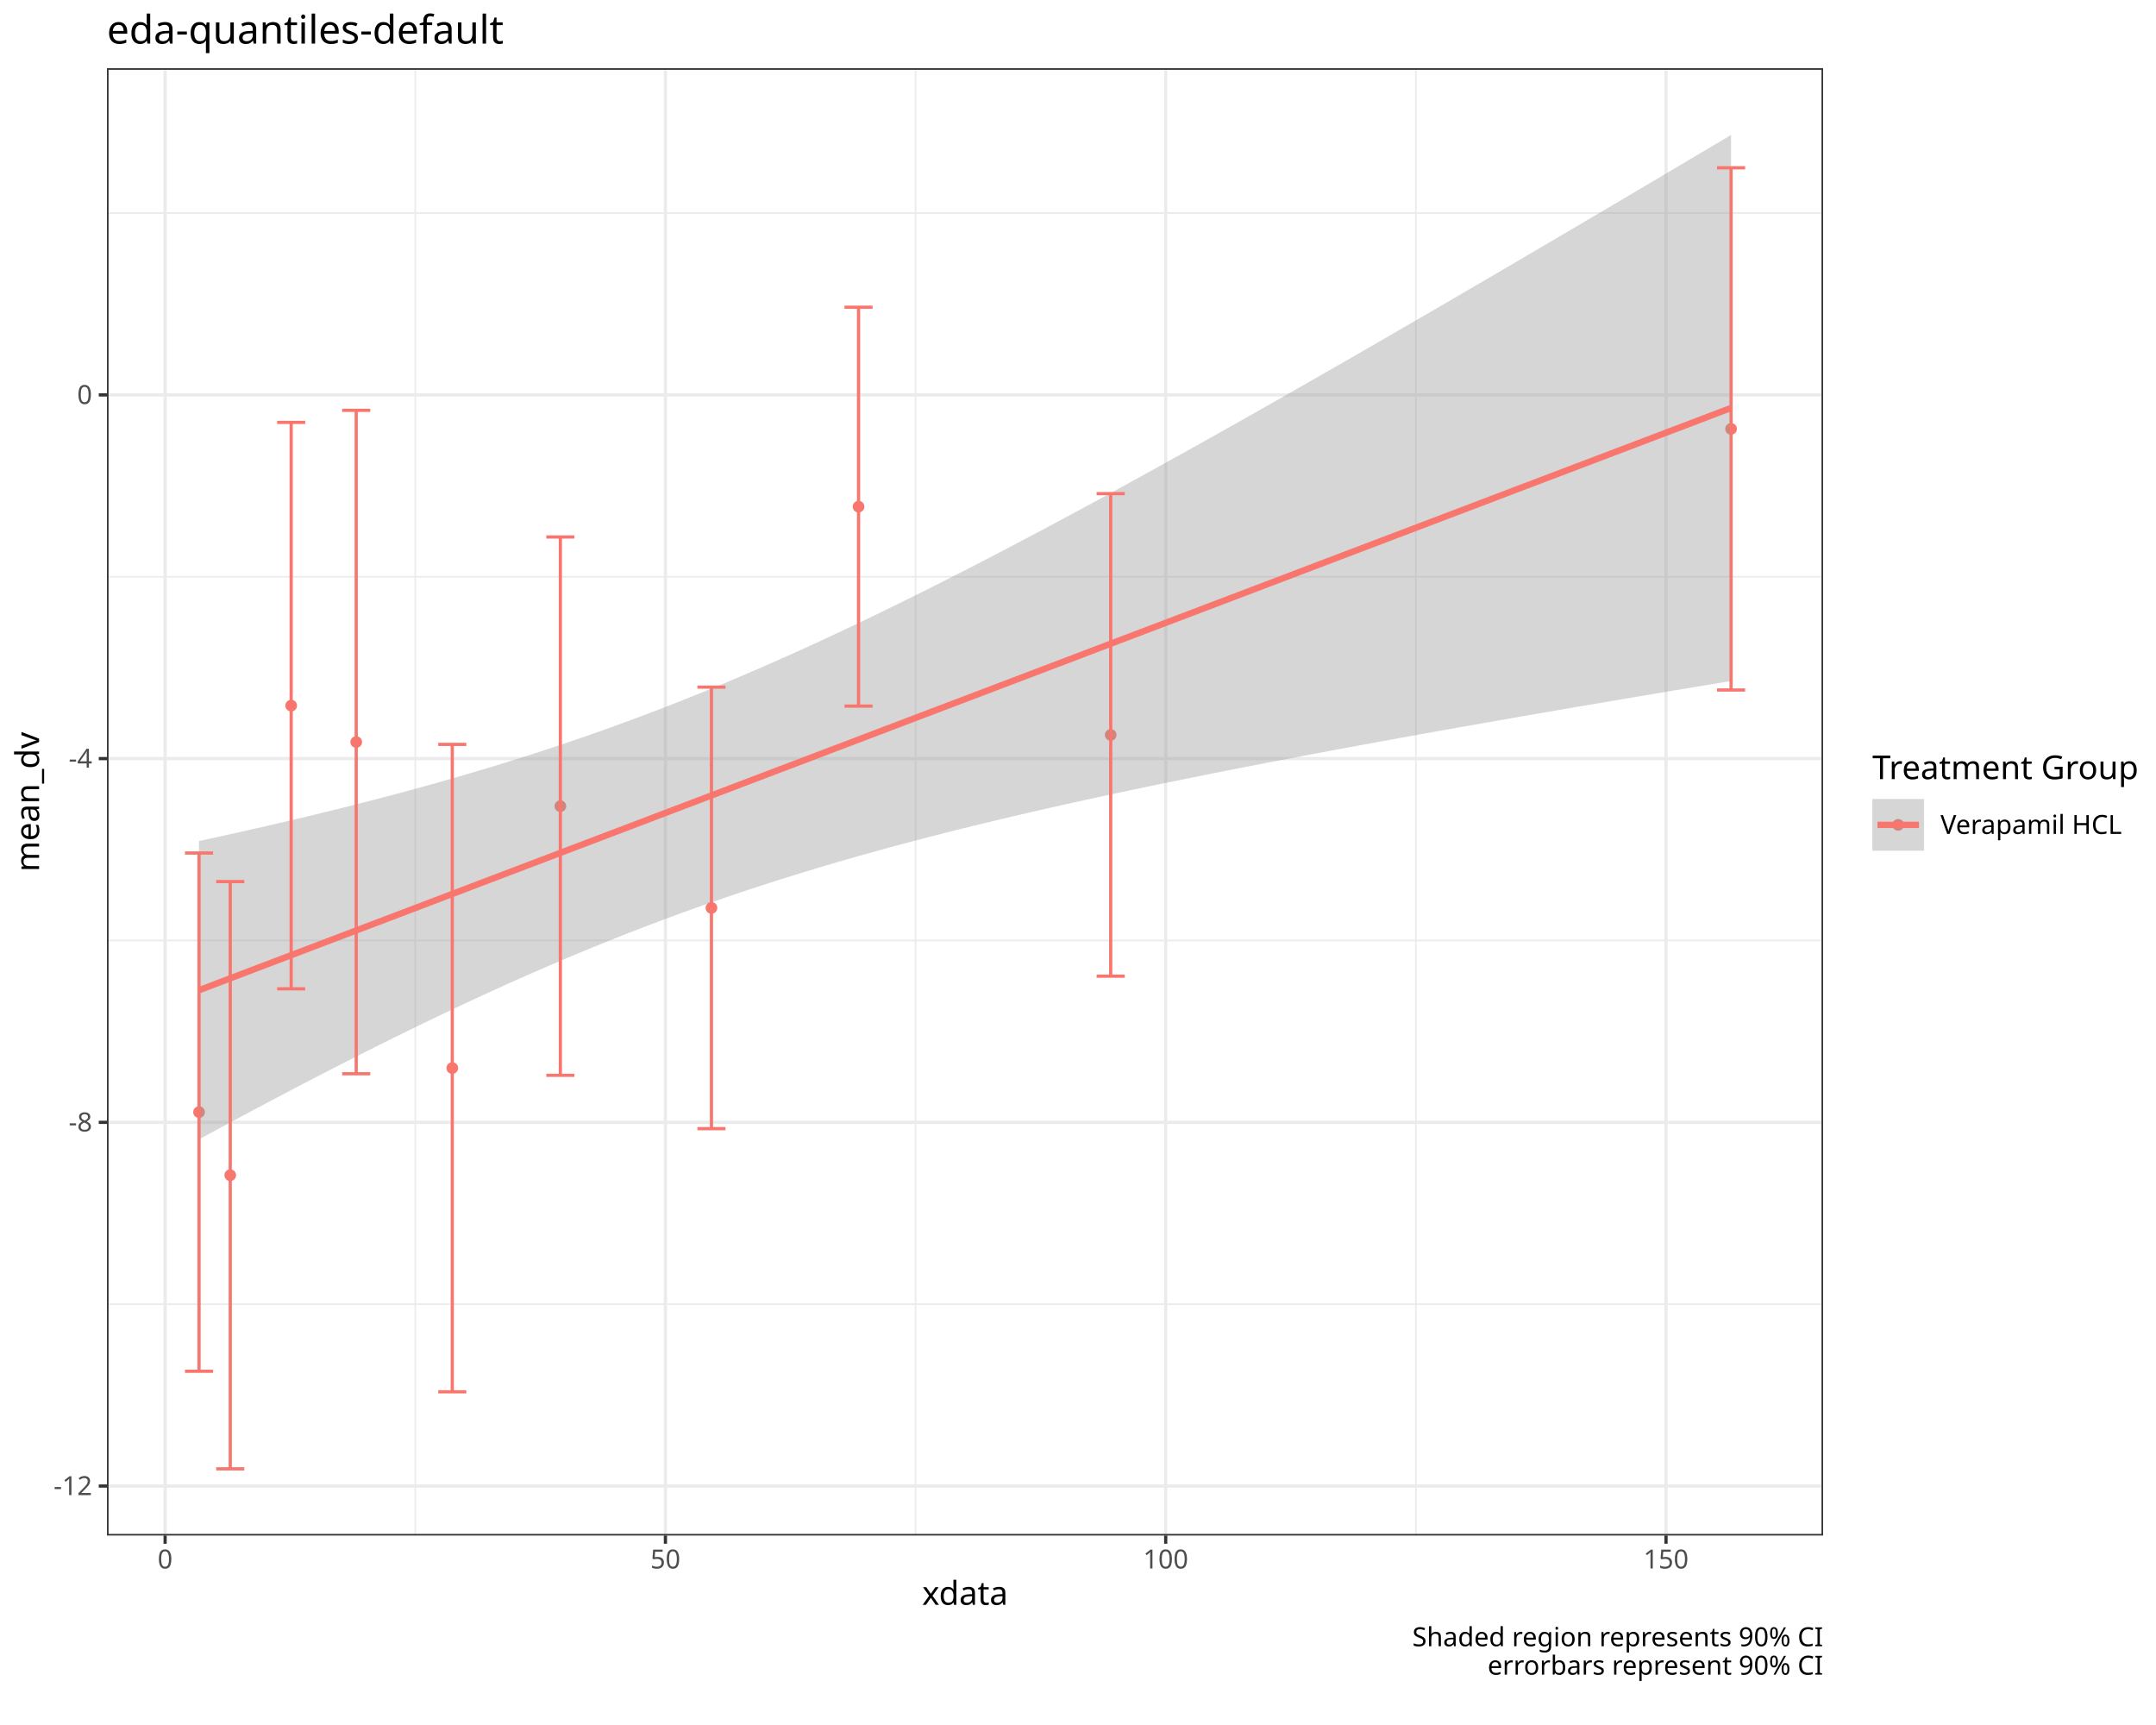
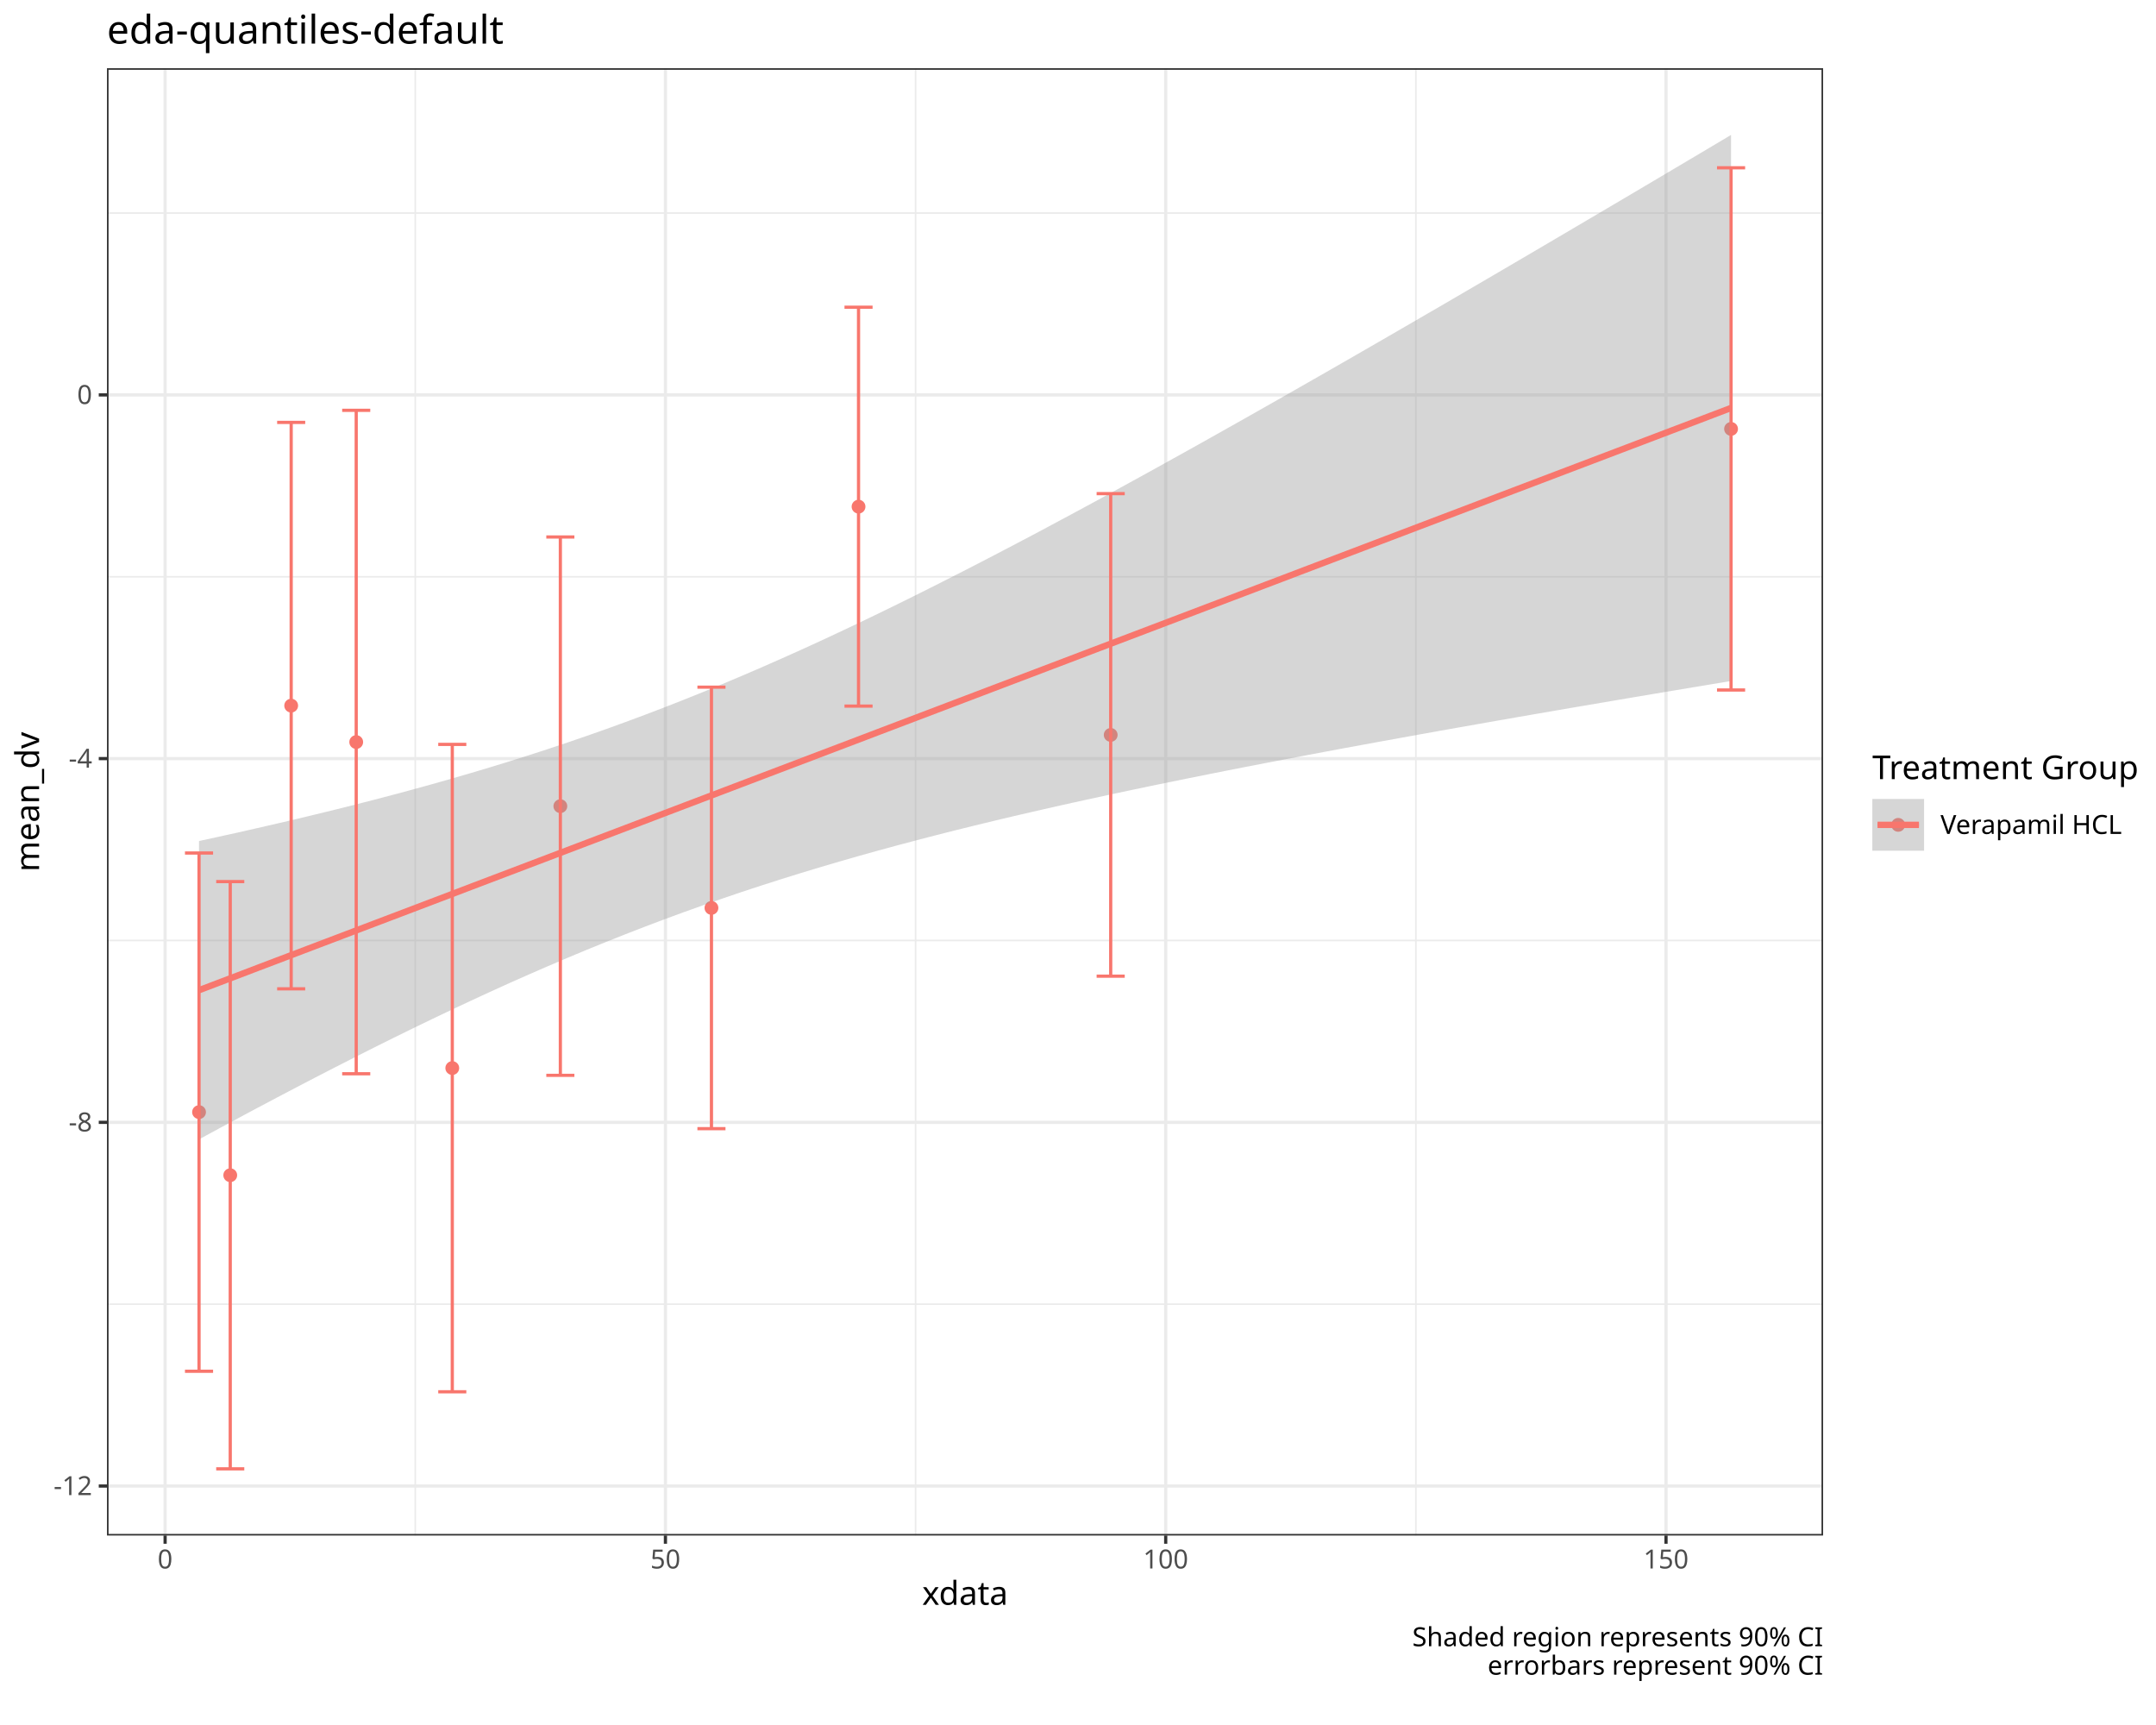
<svg xmlns="http://www.w3.org/2000/svg" class="svglite" data-engine-version="2.0" width="720.00pt" height="576.00pt" viewBox="0 0 720.00 576.00">
  <defs>
    <style type="text/css">
    .svglite line, .svglite polyline, .svglite polygon, .svglite path, .svglite rect, .svglite circle {
      fill: none;
      stroke: #000000;
      stroke-linecap: round;
      stroke-linejoin: round;
      stroke-miterlimit: 10.00;
    }
  </style>
  </defs>
  <rect width="100%" height="100%" style="stroke: none; fill: #FFFFFF;" />
  <defs>
    <clipPath id="cpMC4wMHw3MjAuMDB8MC4wMHw1NzYuMDA=">
      <rect x="0.00" y="0.00" width="720.00" height="576.00" />
    </clipPath>
  </defs>
  <g clip-path="url(#cpMC4wMHw3MjAuMDB8MC4wMHw1NzYuMDA=)">
    <rect x="0.00" y="0.00" width="720.00" height="576.00" style="stroke-width: 1.07; stroke: #FFFFFF; fill: #FFFFFF;" />
  </g>
  <defs>
    <clipPath id="cpMzUuNzJ8NjA4Ljg0fDIyLjc4fDUxMi43NA==">
      <rect x="35.72" y="22.78" width="573.11" height="489.96" />
    </clipPath>
  </defs>
  <g clip-path="url(#cpMzUuNzJ8NjA4Ljg0fDIyLjc4fDUxMi43NA==)">
    <rect x="35.72" y="22.78" width="573.11" height="489.96" style="stroke-width: 1.07; stroke: none; fill: #FFFFFF;" />
    <polyline points="35.72,435.48 608.84,435.48 " style="stroke-width: 0.53; stroke: #EBEBEB; stroke-linecap: butt;" />
    <polyline points="35.72,314.03 608.84,314.03 " style="stroke-width: 0.53; stroke: #EBEBEB; stroke-linecap: butt;" />
    <polyline points="35.72,192.59 608.84,192.59 " style="stroke-width: 0.53; stroke: #EBEBEB; stroke-linecap: butt;" />
    <polyline points="35.72,71.14 608.84,71.14 " style="stroke-width: 0.53; stroke: #EBEBEB; stroke-linecap: butt;" />
    <polyline points="138.68,512.74 138.68,22.78 " style="stroke-width: 0.53; stroke: #EBEBEB; stroke-linecap: butt;" />
    <polyline points="305.76,512.74 305.76,22.78 " style="stroke-width: 0.53; stroke: #EBEBEB; stroke-linecap: butt;" />
    <polyline points="472.83,512.74 472.83,22.78 " style="stroke-width: 0.53; stroke: #EBEBEB; stroke-linecap: butt;" />
    <polyline points="35.72,496.21 608.84,496.21 " style="stroke-width: 1.07; stroke: #EBEBEB; stroke-linecap: butt;" />
    <polyline points="35.72,374.76 608.84,374.76 " style="stroke-width: 1.07; stroke: #EBEBEB; stroke-linecap: butt;" />
    <polyline points="35.72,253.31 608.84,253.31 " style="stroke-width: 1.07; stroke: #EBEBEB; stroke-linecap: butt;" />
    <polyline points="35.72,131.86 608.84,131.86 " style="stroke-width: 1.07; stroke: #EBEBEB; stroke-linecap: butt;" />
    <polyline points="55.14,512.74 55.14,22.78 " style="stroke-width: 1.07; stroke: #EBEBEB; stroke-linecap: butt;" />
    <polyline points="222.22,512.74 222.22,22.78 " style="stroke-width: 1.07; stroke: #EBEBEB; stroke-linecap: butt;" />
    <polyline points="389.29,512.74 389.29,22.78 " style="stroke-width: 1.07; stroke: #EBEBEB; stroke-linecap: butt;" />
    <polyline points="556.37,512.74 556.37,22.78 " style="stroke-width: 1.07; stroke: #EBEBEB; stroke-linecap: butt;" />
-     <circle cx="66.47" cy="371.35" r="1.95" style="stroke-width: 0.71; stroke: none; fill: #F8766D;" />
-     <circle cx="76.89" cy="392.42" r="1.95" style="stroke-width: 0.71; stroke: none; fill: #F8766D;" />
-     <circle cx="97.24" cy="235.62" r="1.95" style="stroke-width: 0.71; stroke: none; fill: #F8766D;" />
-     <circle cx="118.96" cy="247.78" r="1.95" style="stroke-width: 0.71; stroke: none; fill: #F8766D;" />
-     <circle cx="151.04" cy="356.64" r="1.95" style="stroke-width: 0.71; stroke: none; fill: #F8766D;" />
-     <circle cx="187.13" cy="269.19" r="1.95" style="stroke-width: 0.71; stroke: none; fill: #F8766D;" />
-     <circle cx="237.59" cy="303.16" r="1.95" style="stroke-width: 0.71; stroke: none; fill: #F8766D;" />
-     <circle cx="286.71" cy="169.18" r="1.95" style="stroke-width: 0.71; stroke: none; fill: #F8766D;" />
-     <circle cx="370.92" cy="245.40" r="1.95" style="stroke-width: 0.71; stroke: none; fill: #F8766D;" />
-     <circle cx="578.09" cy="143.22" r="1.95" style="stroke-width: 0.71; stroke: none; fill: #F8766D;" />
+     <circle cx="66.47" cy="371.35" r="1.95" style="stroke-width: 0.71; stroke: #F8766D; fill: #F8766D;" />
+     <circle cx="76.89" cy="392.42" r="1.95" style="stroke-width: 0.71; stroke: #F8766D; fill: #F8766D;" />
+     <circle cx="97.24" cy="235.62" r="1.95" style="stroke-width: 0.71; stroke: #F8766D; fill: #F8766D;" />
+     <circle cx="118.96" cy="247.78" r="1.95" style="stroke-width: 0.71; stroke: #F8766D; fill: #F8766D;" />
+     <circle cx="151.04" cy="356.64" r="1.95" style="stroke-width: 0.71; stroke: #F8766D; fill: #F8766D;" />
+     <circle cx="187.13" cy="269.19" r="1.95" style="stroke-width: 0.71; stroke: #F8766D; fill: #F8766D;" />
+     <circle cx="237.59" cy="303.16" r="1.95" style="stroke-width: 0.71; stroke: #F8766D; fill: #F8766D;" />
+     <circle cx="286.71" cy="169.18" r="1.95" style="stroke-width: 0.71; stroke: #F8766D; fill: #F8766D;" />
+     <circle cx="370.92" cy="245.40" r="1.95" style="stroke-width: 0.71; stroke: #F8766D; fill: #F8766D;" />
+     <circle cx="578.09" cy="143.22" r="1.95" style="stroke-width: 0.71; stroke: #F8766D; fill: #F8766D;" />
    <polygon points="66.47,280.83 72.94,279.42 79.42,277.99 85.89,276.52 92.37,275.03 98.85,273.52 105.32,271.96 111.80,270.38 118.28,268.76 124.75,267.10 131.23,265.40 137.71,263.66 144.18,261.88 150.66,260.04 157.13,258.16 163.61,256.23 170.09,254.24 176.56,252.20 183.04,250.10 189.52,247.93 195.99,245.71 202.47,243.43 208.94,241.08 215.42,238.67 221.90,236.19 228.37,233.65 234.85,231.05 241.33,228.38 247.80,225.65 254.28,222.86 260.75,220.01 267.23,217.11 273.71,214.15 280.18,211.13 286.66,208.07 293.14,204.96 299.61,201.80 306.09,198.60 312.57,195.35 319.04,192.07 325.52,188.75 331.99,185.40 338.47,182.01 344.95,178.60 351.42,175.15 357.90,171.68 364.38,168.18 370.85,164.66 377.33,161.11 383.80,157.55 390.28,153.96 396.76,150.36 403.23,146.74 409.71,143.10 416.19,139.45 422.66,135.78 429.14,132.11 435.61,128.41 442.09,124.71 448.57,120.99 455.04,117.27 461.52,113.53 468.00,109.78 474.47,106.03 480.95,102.27 487.43,98.49 493.90,94.72 500.38,90.93 506.85,87.14 513.33,83.34 519.81,79.53 526.28,75.72 532.76,71.90 539.24,68.08 545.71,64.26 552.19,60.42 558.66,56.59 565.14,52.75 571.62,48.90 578.09,45.05 578.09,227.39 571.62,228.47 565.14,229.54 558.66,230.63 552.19,231.71 545.71,232.80 539.24,233.90 532.76,235.00 526.28,236.10 519.81,237.21 513.33,238.33 506.85,239.45 500.38,240.58 493.90,241.72 487.43,242.86 480.95,244.01 474.47,245.17 468.00,246.34 461.52,247.51 455.04,248.70 448.57,249.89 442.09,251.10 435.61,252.32 429.14,253.55 422.66,254.79 416.19,256.04 409.71,257.31 403.23,258.60 396.76,259.90 390.28,261.22 383.80,262.55 377.33,263.91 370.85,265.29 364.38,266.69 357.90,268.11 351.42,269.56 344.95,271.04 338.47,272.54 331.99,274.08 325.52,275.65 319.04,277.25 312.57,278.89 306.09,280.57 299.61,282.29 293.14,284.05 286.66,285.86 280.18,287.72 273.71,289.63 267.23,291.59 260.75,293.61 254.28,295.68 247.80,297.81 241.33,300.01 234.85,302.26 228.37,304.58 221.90,306.96 215.42,309.41 208.94,311.92 202.47,314.49 195.99,317.13 189.52,319.83 183.04,322.59 176.56,325.41 170.09,328.28 163.61,331.22 157.13,334.21 150.66,337.25 144.18,340.34 137.71,343.47 131.23,346.65 124.75,349.88 118.28,353.14 111.80,356.44 105.32,359.78 98.85,363.15 92.37,366.55 85.89,369.98 79.42,373.44 72.94,376.93 66.47,380.44 " style="stroke-width: 0.00; stroke: none; stroke-linecap: butt; fill: #999999; fill-opacity: 0.40;" />
    <polyline points="66.47,280.83 72.94,279.42 79.42,277.99 85.89,276.52 92.37,275.03 98.85,273.52 105.32,271.96 111.80,270.38 118.28,268.76 124.75,267.10 131.23,265.40 137.71,263.66 144.18,261.88 150.66,260.04 157.13,258.16 163.61,256.23 170.09,254.24 176.56,252.20 183.04,250.10 189.52,247.93 195.99,245.71 202.47,243.43 208.94,241.08 215.42,238.67 221.90,236.19 228.37,233.65 234.85,231.05 241.33,228.38 247.80,225.65 254.28,222.86 260.75,220.01 267.23,217.11 273.71,214.15 280.18,211.13 286.66,208.07 293.14,204.96 299.61,201.80 306.09,198.60 312.57,195.35 319.04,192.07 325.52,188.75 331.99,185.40 338.47,182.01 344.95,178.60 351.42,175.15 357.90,171.68 364.38,168.18 370.85,164.66 377.33,161.11 383.80,157.55 390.28,153.96 396.76,150.36 403.23,146.74 409.71,143.10 416.19,139.45 422.66,135.78 429.14,132.11 435.61,128.41 442.09,124.71 448.57,120.99 455.04,117.27 461.52,113.53 468.00,109.78 474.47,106.03 480.95,102.27 487.43,98.49 493.90,94.72 500.38,90.93 506.85,87.14 513.33,83.34 519.81,79.53 526.28,75.72 532.76,71.90 539.24,68.08 545.71,64.26 552.19,60.42 558.66,56.59 565.14,52.75 571.62,48.90 578.09,45.05 " style="stroke-width: 2.13; stroke: none; stroke-linecap: butt;" />
    <polyline points="578.09,227.39 571.62,228.47 565.14,229.54 558.66,230.63 552.19,231.71 545.71,232.80 539.24,233.90 532.76,235.00 526.28,236.10 519.81,237.21 513.33,238.33 506.85,239.45 500.38,240.58 493.90,241.72 487.43,242.86 480.95,244.01 474.47,245.17 468.00,246.34 461.52,247.51 455.04,248.70 448.57,249.89 442.09,251.10 435.61,252.32 429.14,253.55 422.66,254.79 416.19,256.04 409.71,257.31 403.23,258.60 396.76,259.90 390.28,261.22 383.80,262.55 377.33,263.91 370.85,265.29 364.38,266.69 357.90,268.11 351.42,269.56 344.95,271.04 338.47,272.54 331.99,274.08 325.52,275.65 319.04,277.25 312.57,278.89 306.09,280.57 299.61,282.29 293.14,284.05 286.66,285.86 280.18,287.72 273.71,289.63 267.23,291.59 260.75,293.61 254.28,295.68 247.80,297.81 241.33,300.01 234.85,302.26 228.37,304.58 221.90,306.96 215.42,309.41 208.94,311.92 202.47,314.49 195.99,317.13 189.52,319.83 183.04,322.59 176.56,325.41 170.09,328.28 163.61,331.22 157.13,334.21 150.66,337.25 144.18,340.34 137.71,343.47 131.23,346.65 124.75,349.88 118.28,353.14 111.80,356.44 105.32,359.78 98.85,363.15 92.37,366.55 85.89,369.98 79.42,373.44 72.94,376.93 66.47,380.44 " style="stroke-width: 2.13; stroke: none; stroke-linecap: butt;" />
    <polyline points="66.47,330.64 72.94,328.18 79.42,325.72 85.89,323.25 92.37,320.79 98.85,318.33 105.32,315.87 111.80,313.41 118.28,310.95 124.75,308.49 131.23,306.03 137.71,303.57 144.18,301.11 150.66,298.65 157.13,296.18 163.61,293.72 170.09,291.26 176.56,288.80 183.04,286.34 189.52,283.88 195.99,281.42 202.47,278.96 208.94,276.50 215.42,274.04 221.90,271.57 228.37,269.11 234.85,266.65 241.33,264.19 247.80,261.73 254.28,259.27 260.75,256.81 267.23,254.35 273.71,251.89 280.18,249.43 286.66,246.97 293.14,244.50 299.61,242.04 306.09,239.58 312.57,237.12 319.04,234.66 325.52,232.20 331.99,229.74 338.47,227.28 344.95,224.82 351.42,222.36 357.90,219.90 364.38,217.43 370.85,214.97 377.33,212.51 383.80,210.05 390.28,207.59 396.76,205.13 403.23,202.67 409.71,200.21 416.19,197.75 422.66,195.29 429.14,192.83 435.61,190.36 442.09,187.90 448.57,185.44 455.04,182.98 461.52,180.52 468.00,178.06 474.47,175.60 480.95,173.14 487.43,170.68 493.90,168.22 500.38,165.75 506.85,163.29 513.33,160.83 519.81,158.37 526.28,155.91 532.76,153.45 539.24,150.99 545.71,148.53 552.19,146.07 558.66,143.61 565.14,141.15 571.62,138.68 578.09,136.22 " style="stroke-width: 2.13; stroke: #F8766D; stroke-linecap: butt;" />
    <polyline points="61.77,284.83 71.16,284.83 " style="stroke-width: 1.07; stroke: #F8766D; stroke-linecap: butt;" />
    <polyline points="66.47,284.83 66.47,457.88 " style="stroke-width: 1.07; stroke: #F8766D; stroke-linecap: butt;" />
    <polyline points="61.77,457.88 71.16,457.88 " style="stroke-width: 1.07; stroke: #F8766D; stroke-linecap: butt;" />
    <polyline points="72.20,294.37 81.58,294.37 " style="stroke-width: 1.07; stroke: #F8766D; stroke-linecap: butt;" />
    <polyline points="76.89,294.37 76.89,490.47 " style="stroke-width: 1.07; stroke: #F8766D; stroke-linecap: butt;" />
    <polyline points="72.20,490.47 81.58,490.47 " style="stroke-width: 1.07; stroke: #F8766D; stroke-linecap: butt;" />
    <polyline points="92.55,141.05 101.93,141.05 " style="stroke-width: 1.07; stroke: #F8766D; stroke-linecap: butt;" />
    <polyline points="97.24,141.05 97.24,330.19 " style="stroke-width: 1.07; stroke: #F8766D; stroke-linecap: butt;" />
    <polyline points="92.55,330.19 101.93,330.19 " style="stroke-width: 1.07; stroke: #F8766D; stroke-linecap: butt;" />
    <polyline points="114.27,137.01 123.65,137.01 " style="stroke-width: 1.07; stroke: #F8766D; stroke-linecap: butt;" />
    <polyline points="118.96,137.01 118.96,358.54 " style="stroke-width: 1.07; stroke: #F8766D; stroke-linecap: butt;" />
    <polyline points="114.27,358.54 123.65,358.54 " style="stroke-width: 1.07; stroke: #F8766D; stroke-linecap: butt;" />
    <polyline points="146.35,248.56 155.73,248.56 " style="stroke-width: 1.07; stroke: #F8766D; stroke-linecap: butt;" />
    <polyline points="151.04,248.56 151.04,464.73 " style="stroke-width: 1.07; stroke: #F8766D; stroke-linecap: butt;" />
    <polyline points="146.35,464.73 155.73,464.73 " style="stroke-width: 1.07; stroke: #F8766D; stroke-linecap: butt;" />
    <polyline points="182.44,179.31 191.82,179.31 " style="stroke-width: 1.07; stroke: #F8766D; stroke-linecap: butt;" />
    <polyline points="187.13,179.31 187.13,359.07 " style="stroke-width: 1.07; stroke: #F8766D; stroke-linecap: butt;" />
    <polyline points="182.44,359.07 191.82,359.07 " style="stroke-width: 1.07; stroke: #F8766D; stroke-linecap: butt;" />
    <polyline points="232.90,229.45 242.28,229.45 " style="stroke-width: 1.07; stroke: #F8766D; stroke-linecap: butt;" />
    <polyline points="237.59,229.45 237.59,376.88 " style="stroke-width: 1.07; stroke: #F8766D; stroke-linecap: butt;" />
    <polyline points="232.90,376.88 242.28,376.88 " style="stroke-width: 1.07; stroke: #F8766D; stroke-linecap: butt;" />
    <polyline points="282.02,102.59 291.40,102.59 " style="stroke-width: 1.07; stroke: #F8766D; stroke-linecap: butt;" />
    <polyline points="286.71,102.59 286.71,235.77 " style="stroke-width: 1.07; stroke: #F8766D; stroke-linecap: butt;" />
    <polyline points="282.02,235.77 291.40,235.77 " style="stroke-width: 1.07; stroke: #F8766D; stroke-linecap: butt;" />
    <polyline points="366.22,164.83 375.61,164.83 " style="stroke-width: 1.07; stroke: #F8766D; stroke-linecap: butt;" />
    <polyline points="370.92,164.83 370.92,325.96 " style="stroke-width: 1.07; stroke: #F8766D; stroke-linecap: butt;" />
    <polyline points="366.22,325.96 375.61,325.96 " style="stroke-width: 1.07; stroke: #F8766D; stroke-linecap: butt;" />
    <polyline points="573.40,56.03 582.79,56.03 " style="stroke-width: 1.07; stroke: #F8766D; stroke-linecap: butt;" />
    <polyline points="578.09,56.03 578.09,230.40 " style="stroke-width: 1.07; stroke: #F8766D; stroke-linecap: butt;" />
    <polyline points="573.40,230.40 582.79,230.40 " style="stroke-width: 1.07; stroke: #F8766D; stroke-linecap: butt;" />
    <rect x="35.72" y="22.78" width="573.11" height="489.96" style="stroke-width: 1.07; stroke: #333333;" />
  </g>
  <g clip-path="url(#cpMC4wMHw3MjAuMDB8MC4wMHw1NzYuMDA=)">
    <text x="30.79" y="499.23" text-anchor="end" style="font-size: 8.80px; fill: #4D4D4D; font-family: sans;" textLength="12.72px" lengthAdjust="spacingAndGlyphs">-12</text>
    <text x="30.79" y="377.79" text-anchor="end" style="font-size: 8.80px; fill: #4D4D4D; font-family: sans;" textLength="7.82px" lengthAdjust="spacingAndGlyphs">-8</text>
    <text x="30.79" y="256.34" text-anchor="end" style="font-size: 8.80px; fill: #4D4D4D; font-family: sans;" textLength="7.82px" lengthAdjust="spacingAndGlyphs">-4</text>
    <text x="30.79" y="134.89" text-anchor="end" style="font-size: 8.80px; fill: #4D4D4D; font-family: sans;" textLength="4.89px" lengthAdjust="spacingAndGlyphs">0</text>
    <polyline points="32.98,496.21 35.72,496.21 " style="stroke-width: 1.07; stroke: #333333; stroke-linecap: butt;" />
    <polyline points="32.98,374.76 35.72,374.76 " style="stroke-width: 1.07; stroke: #333333; stroke-linecap: butt;" />
    <polyline points="32.98,253.31 35.72,253.31 " style="stroke-width: 1.07; stroke: #333333; stroke-linecap: butt;" />
    <polyline points="32.98,131.86 35.72,131.86 " style="stroke-width: 1.07; stroke: #333333; stroke-linecap: butt;" />
    <polyline points="55.14,515.48 55.14,512.74 " style="stroke-width: 1.07; stroke: #333333; stroke-linecap: butt;" />
    <polyline points="222.22,515.48 222.22,512.74 " style="stroke-width: 1.07; stroke: #333333; stroke-linecap: butt;" />
    <polyline points="389.29,515.48 389.29,512.74 " style="stroke-width: 1.07; stroke: #333333; stroke-linecap: butt;" />
    <polyline points="556.37,515.48 556.37,512.74 " style="stroke-width: 1.07; stroke: #333333; stroke-linecap: butt;" />
    <text x="55.14" y="523.73" text-anchor="middle" style="font-size: 8.80px; fill: #4D4D4D; font-family: sans;" textLength="4.89px" lengthAdjust="spacingAndGlyphs">0</text>
    <text x="222.22" y="523.73" text-anchor="middle" style="font-size: 8.80px; fill: #4D4D4D; font-family: sans;" textLength="9.79px" lengthAdjust="spacingAndGlyphs">50</text>
    <text x="389.29" y="523.73" text-anchor="middle" style="font-size: 8.80px; fill: #4D4D4D; font-family: sans;" textLength="14.68px" lengthAdjust="spacingAndGlyphs">100</text>
    <text x="556.37" y="523.73" text-anchor="middle" style="font-size: 8.80px; fill: #4D4D4D; font-family: sans;" textLength="14.68px" lengthAdjust="spacingAndGlyphs">150</text>
    <text x="322.28" y="535.87" text-anchor="middle" style="font-size: 11.00px; font-family: sans;" textLength="26.91px" lengthAdjust="spacingAndGlyphs">xdata</text>
    <text transform="translate(13.05,267.76) rotate(-90)" text-anchor="middle" style="font-size: 11.00px; font-family: sans;" textLength="45.26px" lengthAdjust="spacingAndGlyphs">mean_dv</text>
    <rect x="619.79" y="245.98" width="94.73" height="43.57" style="stroke-width: 1.07; stroke: none; fill: #FFFFFF;" />
    <text x="625.27" y="260.17" style="font-size: 11.00px; font-family: sans;" textLength="83.77px" lengthAdjust="spacingAndGlyphs">Treatment Group</text>
    <rect x="625.27" y="266.79" width="17.28" height="17.28" style="stroke-width: 1.07; stroke: none; fill: #FFFFFF;" />
-     <circle cx="633.91" cy="275.43" r="1.95" style="stroke-width: 0.71; stroke: none; fill: #F8766D;" />
+     <circle cx="633.91" cy="275.43" r="1.95" style="stroke-width: 0.71; stroke: #F8766D; fill: #F8766D;" />
    <rect x="625.27" y="266.79" width="17.28" height="17.28" style="stroke-width: 0.75; stroke: none; fill: #999999; fill-opacity: 0.40;" />
    <line x1="627.00" y1="275.43" x2="640.83" y2="275.43" style="stroke-width: 2.13; stroke: #F8766D; stroke-linecap: butt;" />
    <line x1="627.00" y1="275.43" x2="640.83" y2="275.43" style="stroke-width: 1.07; stroke: #F8766D; stroke-linecap: butt;" />
    <text x="648.03" y="278.46" style="font-size: 8.80px; font-family: sans;" textLength="59.67px" lengthAdjust="spacingAndGlyphs">Verapamil HCL</text>
    <text x="35.72" y="14.56" style="font-size: 13.20px; font-family: sans;" textLength="123.29px" lengthAdjust="spacingAndGlyphs">eda-quantiles-default</text>
    <text x="608.84" y="549.69" text-anchor="end" style="font-size: 8.80px; font-family: sans;" textLength="132.59px" lengthAdjust="spacingAndGlyphs">Shaded region represents 90% CI</text>
    <text x="608.84" y="559.19" text-anchor="end" style="font-size: 8.80px; font-family: sans;" textLength="109.08px" lengthAdjust="spacingAndGlyphs">errorbars represent 90% CI </text>
    <text x="608.84" y="568.69" text-anchor="end" style="font-size: 8.80px; font-family: sans;" textLength="0.00px" lengthAdjust="spacingAndGlyphs" />
  </g>
</svg>
